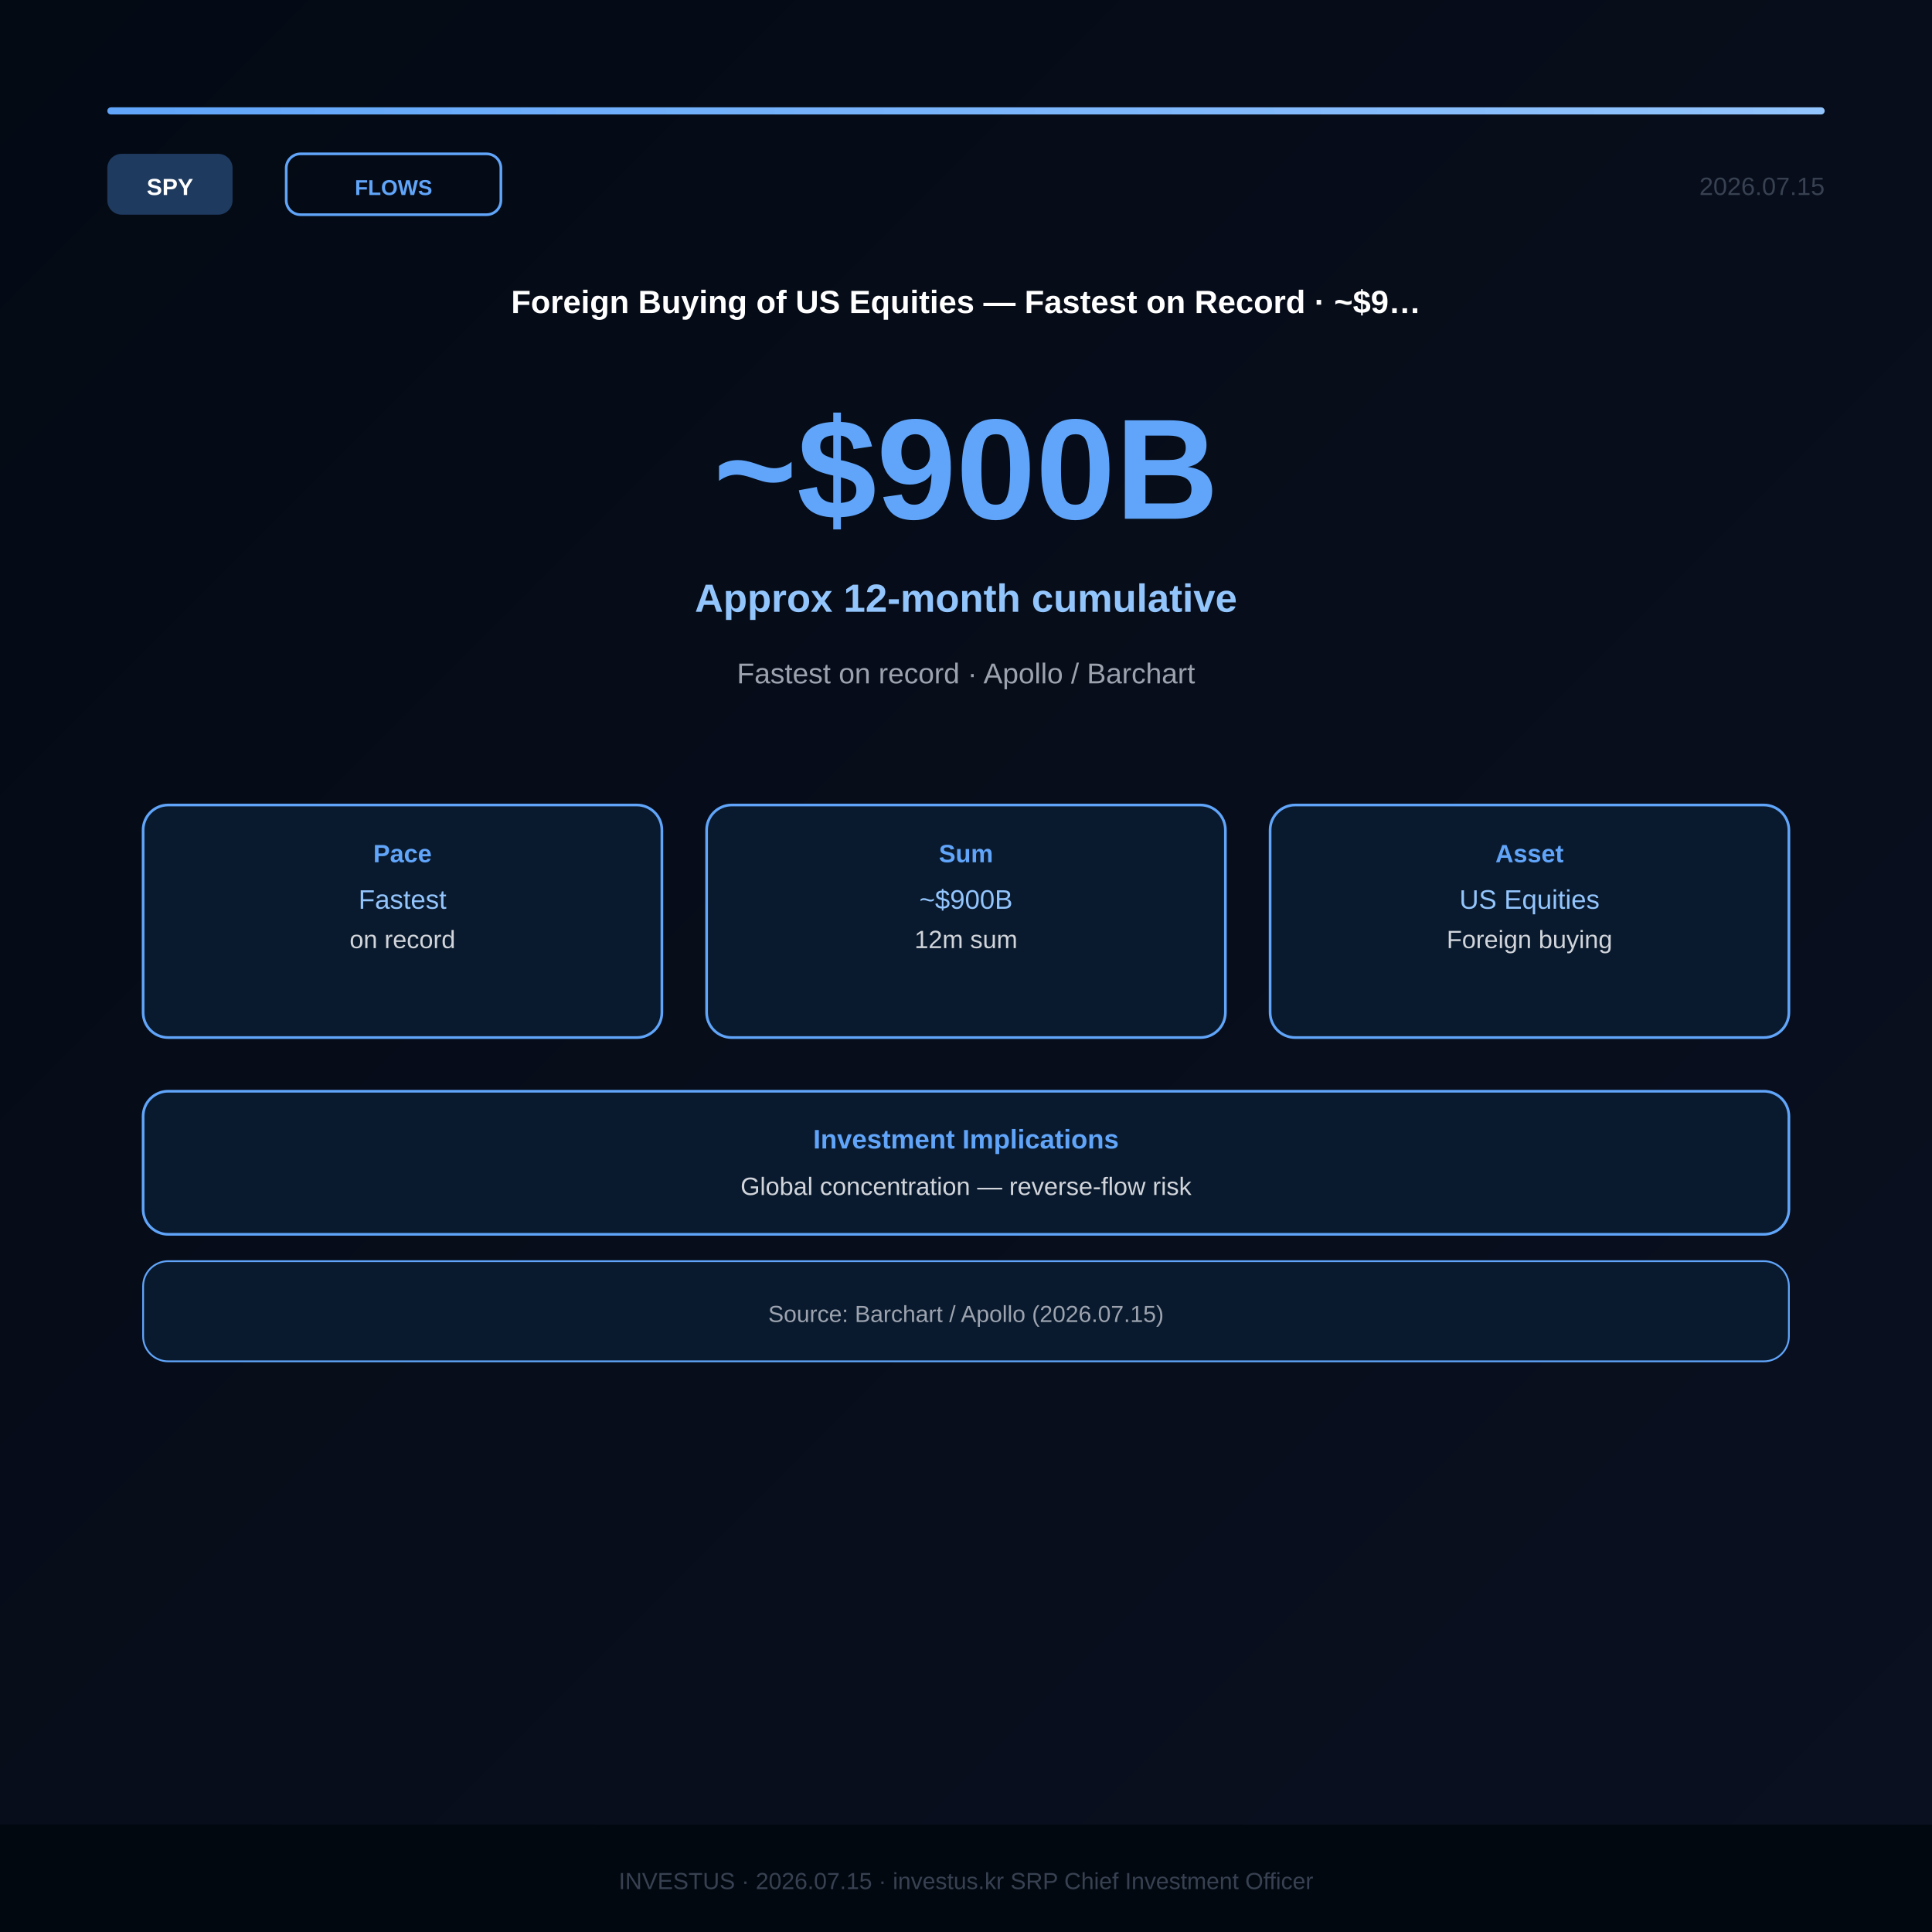
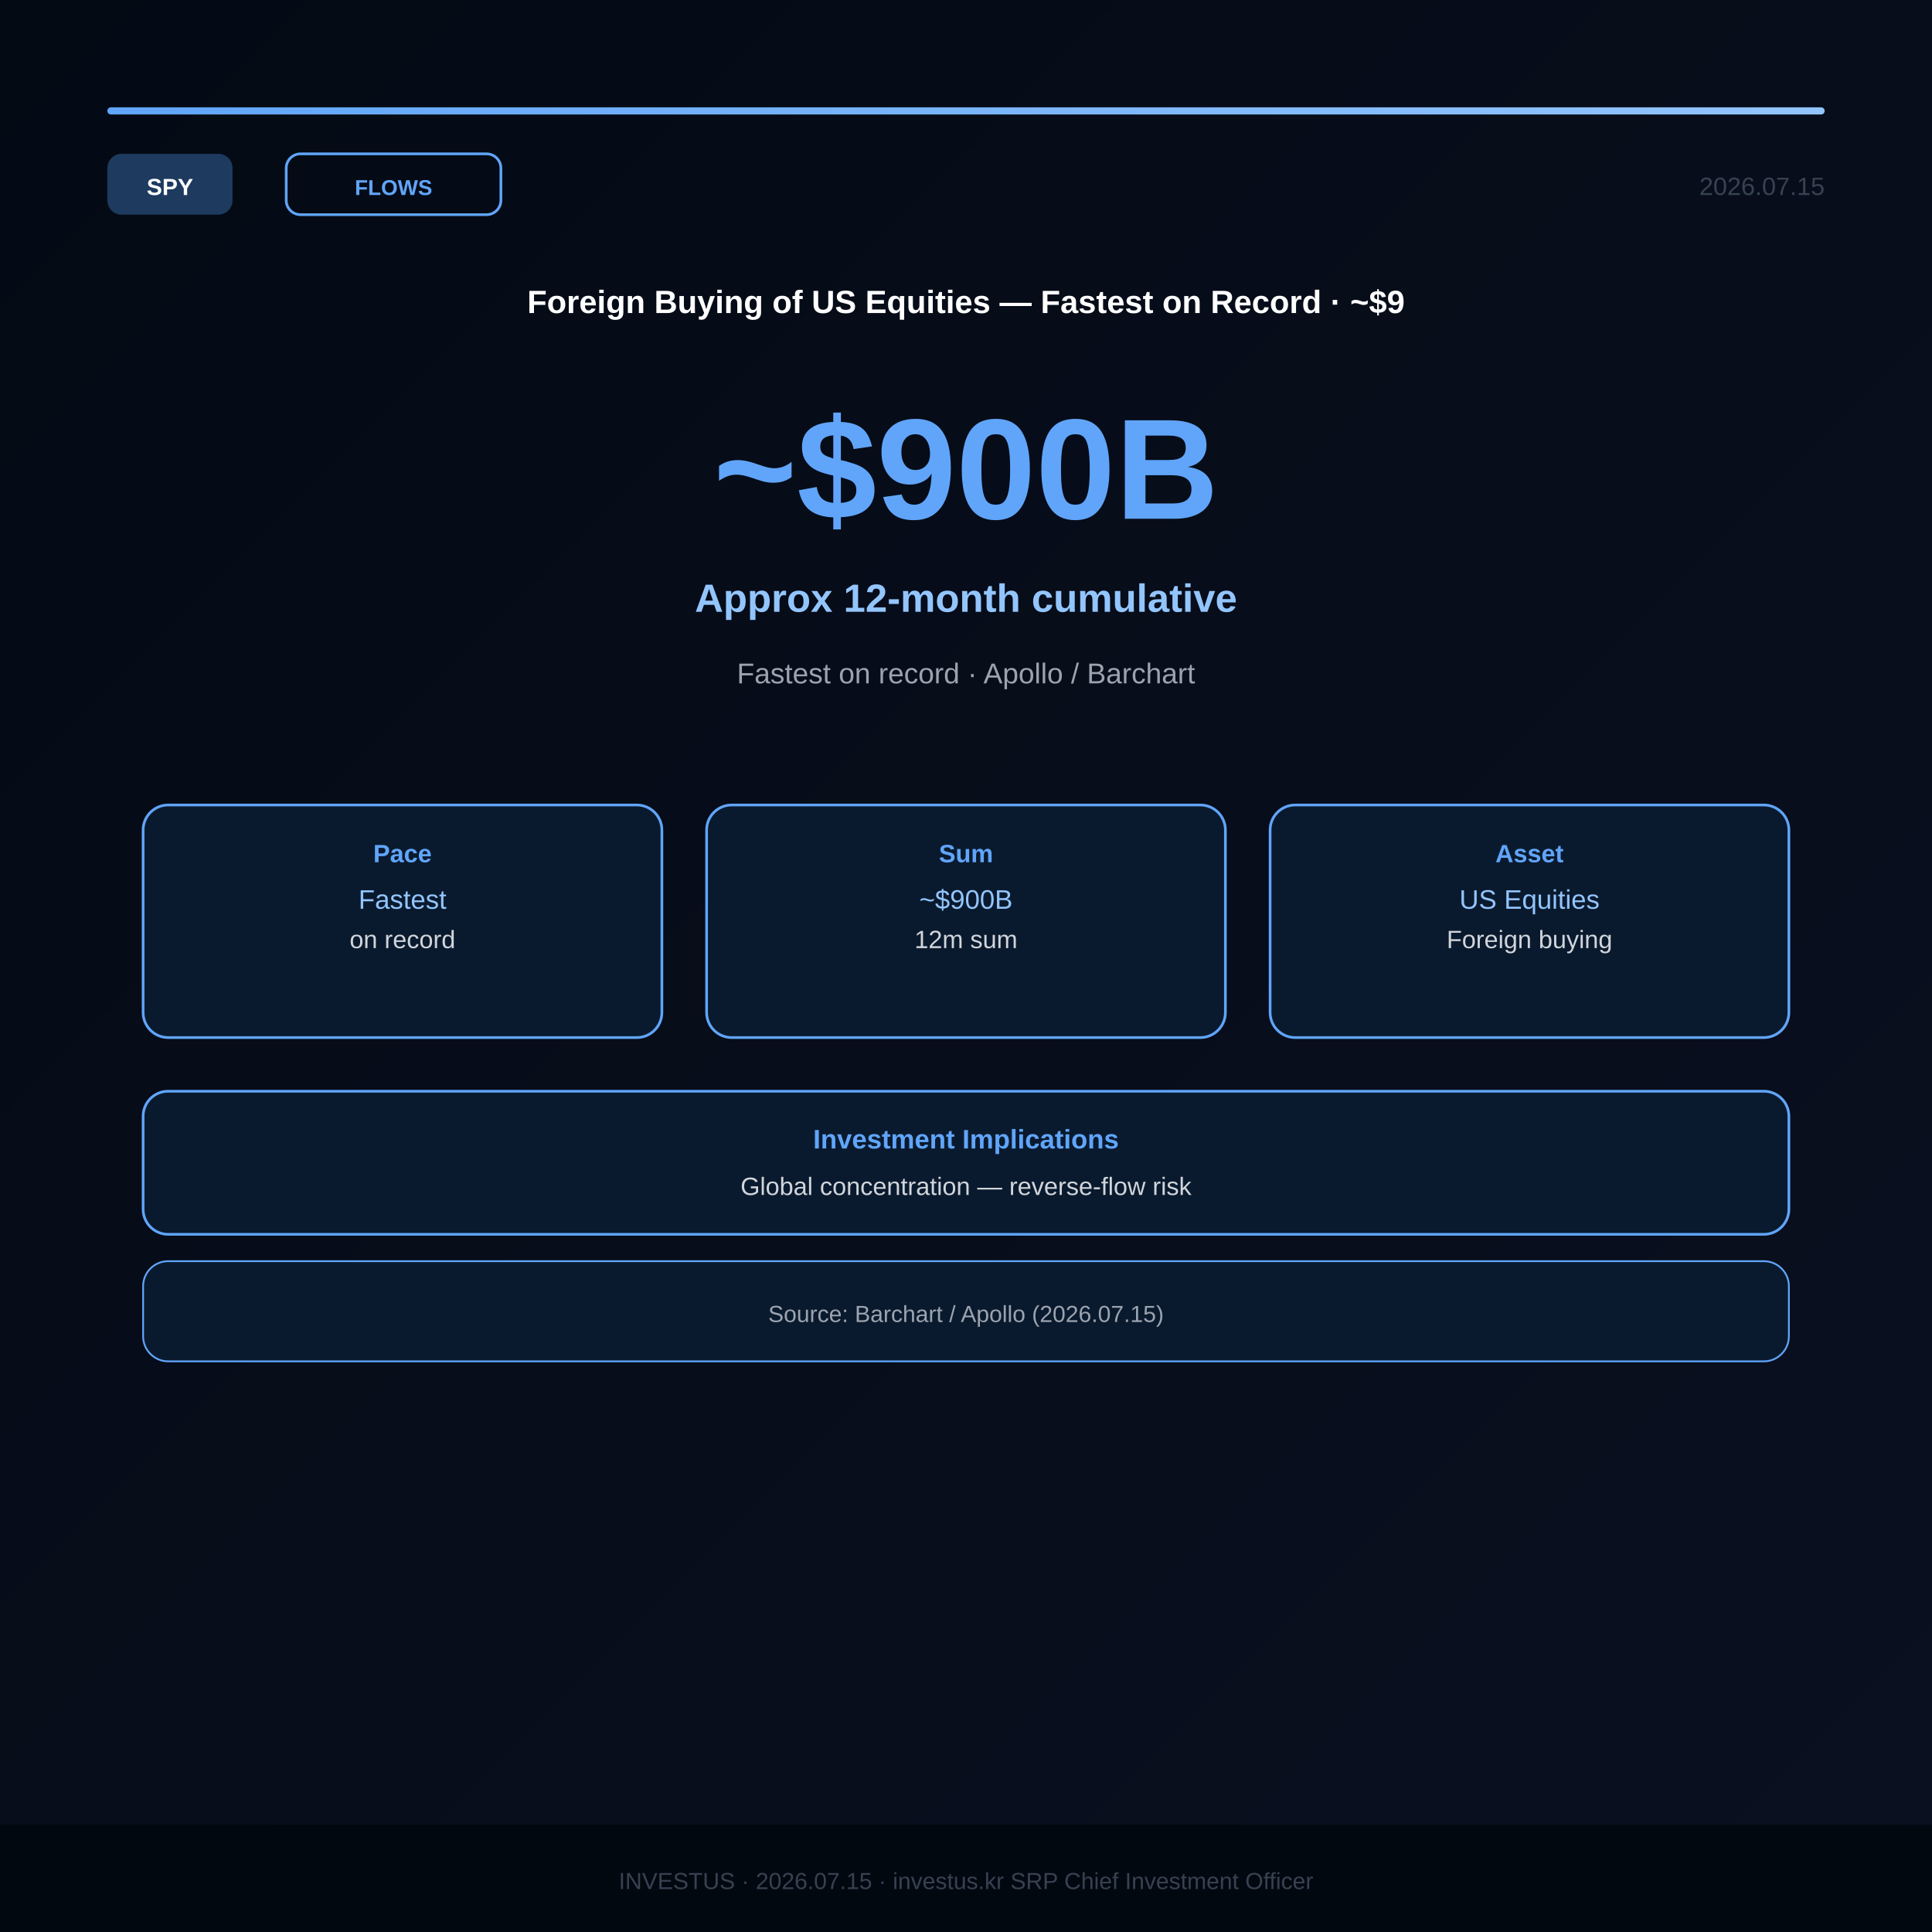
<svg xmlns="http://www.w3.org/2000/svg" viewBox="0 0 1080 1080" width="1080" height="1080">
  <defs>
    <linearGradient id="bg" x1="0%" y1="0%" x2="100%" y2="100%">
      <stop offset="0%" style="stop-color:#040a14" />
      <stop offset="100%" style="stop-color:#0a1020" />
    </linearGradient>
    <linearGradient id="grad" x1="0%" y1="0%" x2="100%" y2="0%">
      <stop offset="0%" style="stop-color:#60a5fa" />
      <stop offset="100%" style="stop-color:#93c5fd" />
    </linearGradient>
  </defs>
  <rect width="1080" height="1080" fill="url(#bg)" />
  <rect x="60" y="60" width="960" height="4" fill="url(#grad)" rx="2" />
  <rect x="60" y="86" width="70" height="34" rx="8" fill="#1e3a5f" />
  <text x="95.0" y="109" font-family="Arial Black, Arial" font-weight="900" font-size="13" fill="#ffffff" text-anchor="middle">SPY</text>
  <rect x="160" y="86" width="120" height="34" rx="8" fill="none" stroke="#60a5fa" stroke-width="1.5" />
  <text x="220.0" y="109" font-family="Arial, sans-serif" font-weight="700" font-size="12" fill="#60a5fa" text-anchor="middle">FLOWS</text>
  <text x="1020" y="109" font-family="Arial, sans-serif" font-size="14" fill="#374151" text-anchor="end">2026.07.15</text>
-   <text x="540" y="175" font-family="Arial Black, Arial" font-weight="900" font-size="18" fill="#ffffff" text-anchor="middle">Foreign Buying of US Equities — Fastest on Record · ~$9…</text>
+   <text x="540" y="175" font-family="Arial Black, Arial" font-weight="900" font-size="18" fill="#ffffff" text-anchor="middle">Foreign Buying of US Equities — Fastest on Record · ~$9</text>
  <text x="540" y="290" font-family="Arial Black, Arial" font-weight="900" font-size="80" fill="#60a5fa" text-anchor="middle">~$900B</text>
  <text x="540" y="342" font-family="Arial Black, Arial" font-weight="900" font-size="22" fill="#93c5fd" text-anchor="middle">Approx 12-month cumulative</text>
  <text x="540" y="382" font-family="Arial, sans-serif" font-size="16" fill="#9ca3af" text-anchor="middle">Fastest on record · Apollo / Barchart</text>
  <rect x="80" y="450" width="290" height="130" rx="14" fill="#0a1a2e" stroke="#60a5fa" stroke-width="1.5" />
  <text x="225.0" y="482" font-family="Arial Black, Arial" font-weight="900" font-size="14" fill="#60a5fa" text-anchor="middle">Pace</text>
  <text x="225.0" y="508" font-family="Arial, sans-serif" font-size="15" fill="#93c5fd" text-anchor="middle">Fastest</text>
  <text x="225.0" y="530" font-family="Arial, sans-serif" font-size="14" fill="#d1d5db" text-anchor="middle">on record</text>
  <rect x="395" y="450" width="290" height="130" rx="14" fill="#0a1a2e" stroke="#60a5fa" stroke-width="1.5" />
  <text x="540.0" y="482" font-family="Arial Black, Arial" font-weight="900" font-size="14" fill="#60a5fa" text-anchor="middle">Sum</text>
  <text x="540.0" y="508" font-family="Arial, sans-serif" font-size="15" fill="#93c5fd" text-anchor="middle">~$900B</text>
  <text x="540.0" y="530" font-family="Arial, sans-serif" font-size="14" fill="#d1d5db" text-anchor="middle">12m sum</text>
  <rect x="710" y="450" width="290" height="130" rx="14" fill="#0a1a2e" stroke="#60a5fa" stroke-width="1.5" />
  <text x="855.0" y="482" font-family="Arial Black, Arial" font-weight="900" font-size="14" fill="#60a5fa" text-anchor="middle">Asset</text>
  <text x="855.0" y="508" font-family="Arial, sans-serif" font-size="15" fill="#93c5fd" text-anchor="middle">US Equities</text>
  <text x="855.0" y="530" font-family="Arial, sans-serif" font-size="14" fill="#d1d5db" text-anchor="middle">Foreign buying</text>
  <rect x="80" y="610" width="920" height="80" rx="14" fill="#0a1a2e" stroke="#60a5fa" stroke-width="1.5" />
  <text x="540" y="642" font-family="Arial Black, Arial" font-weight="900" font-size="15" fill="#60a5fa" text-anchor="middle">Investment Implications</text>
  <text x="540" y="668" font-family="Arial, sans-serif" font-size="14" fill="#d1d5db" text-anchor="middle">Global concentration — reverse-flow risk</text>
  <rect x="80" y="705" width="920" height="56" rx="14" fill="#0a1a2e" stroke="#60a5fa" stroke-width="1" />
  <text x="540" y="739" font-family="Arial, sans-serif" font-size="13" fill="#9ca3af" text-anchor="middle">Source: Barchart / Apollo (2026.07.15)</text>
  <rect x="0" y="1020" width="1080" height="60" fill="#020810" />
  <text x="540" y="1056" font-family="Arial, sans-serif" font-size="13" fill="#374151" text-anchor="middle">INVESTUS · 2026.07.15 · investus.kr SRP Chief Investment Officer</text>
</svg>
